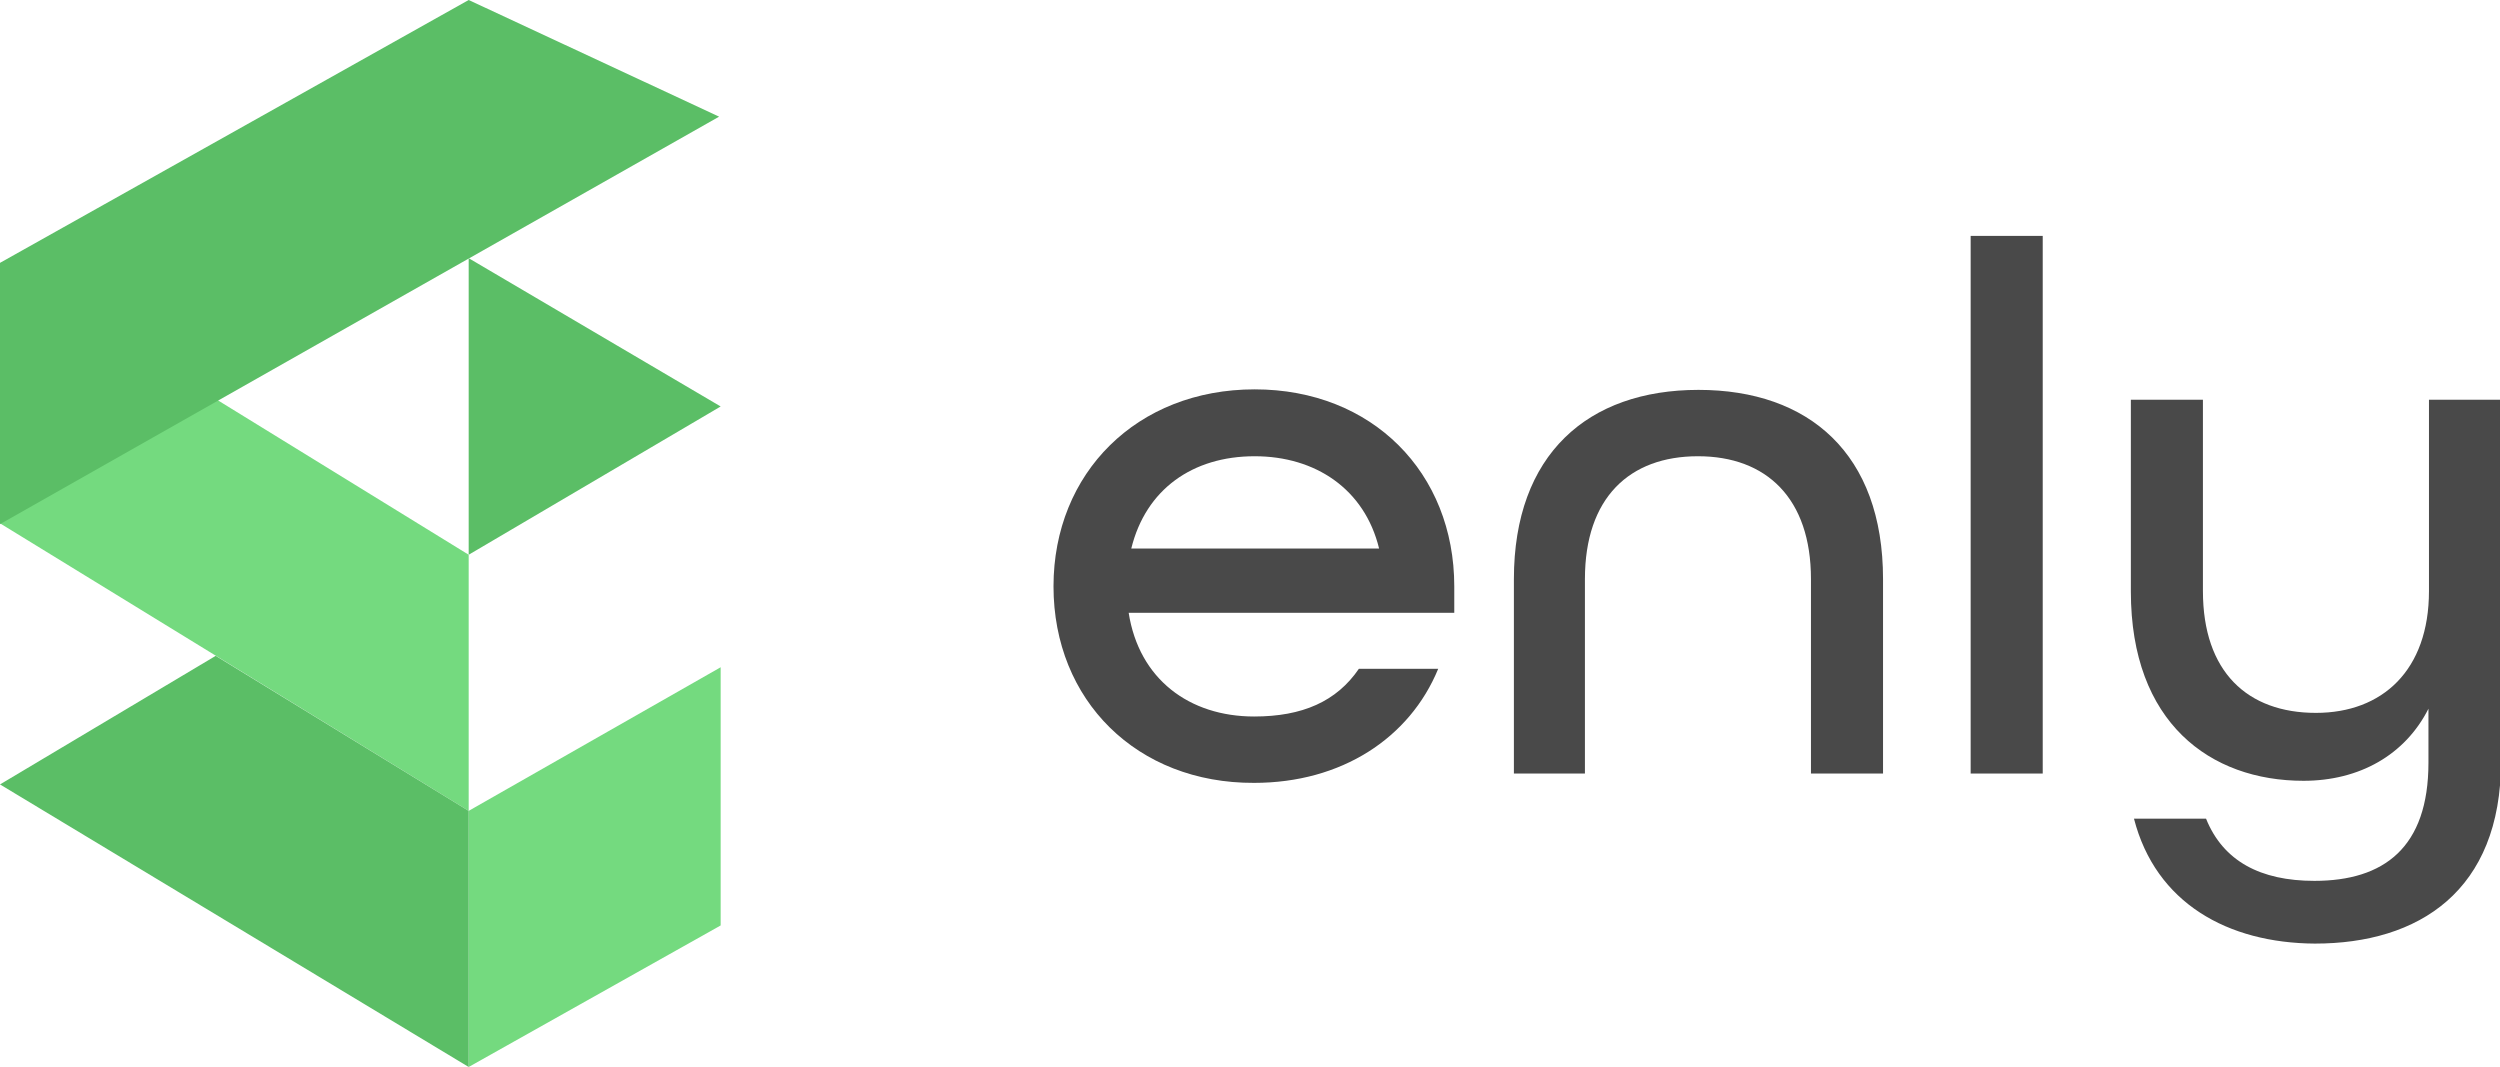
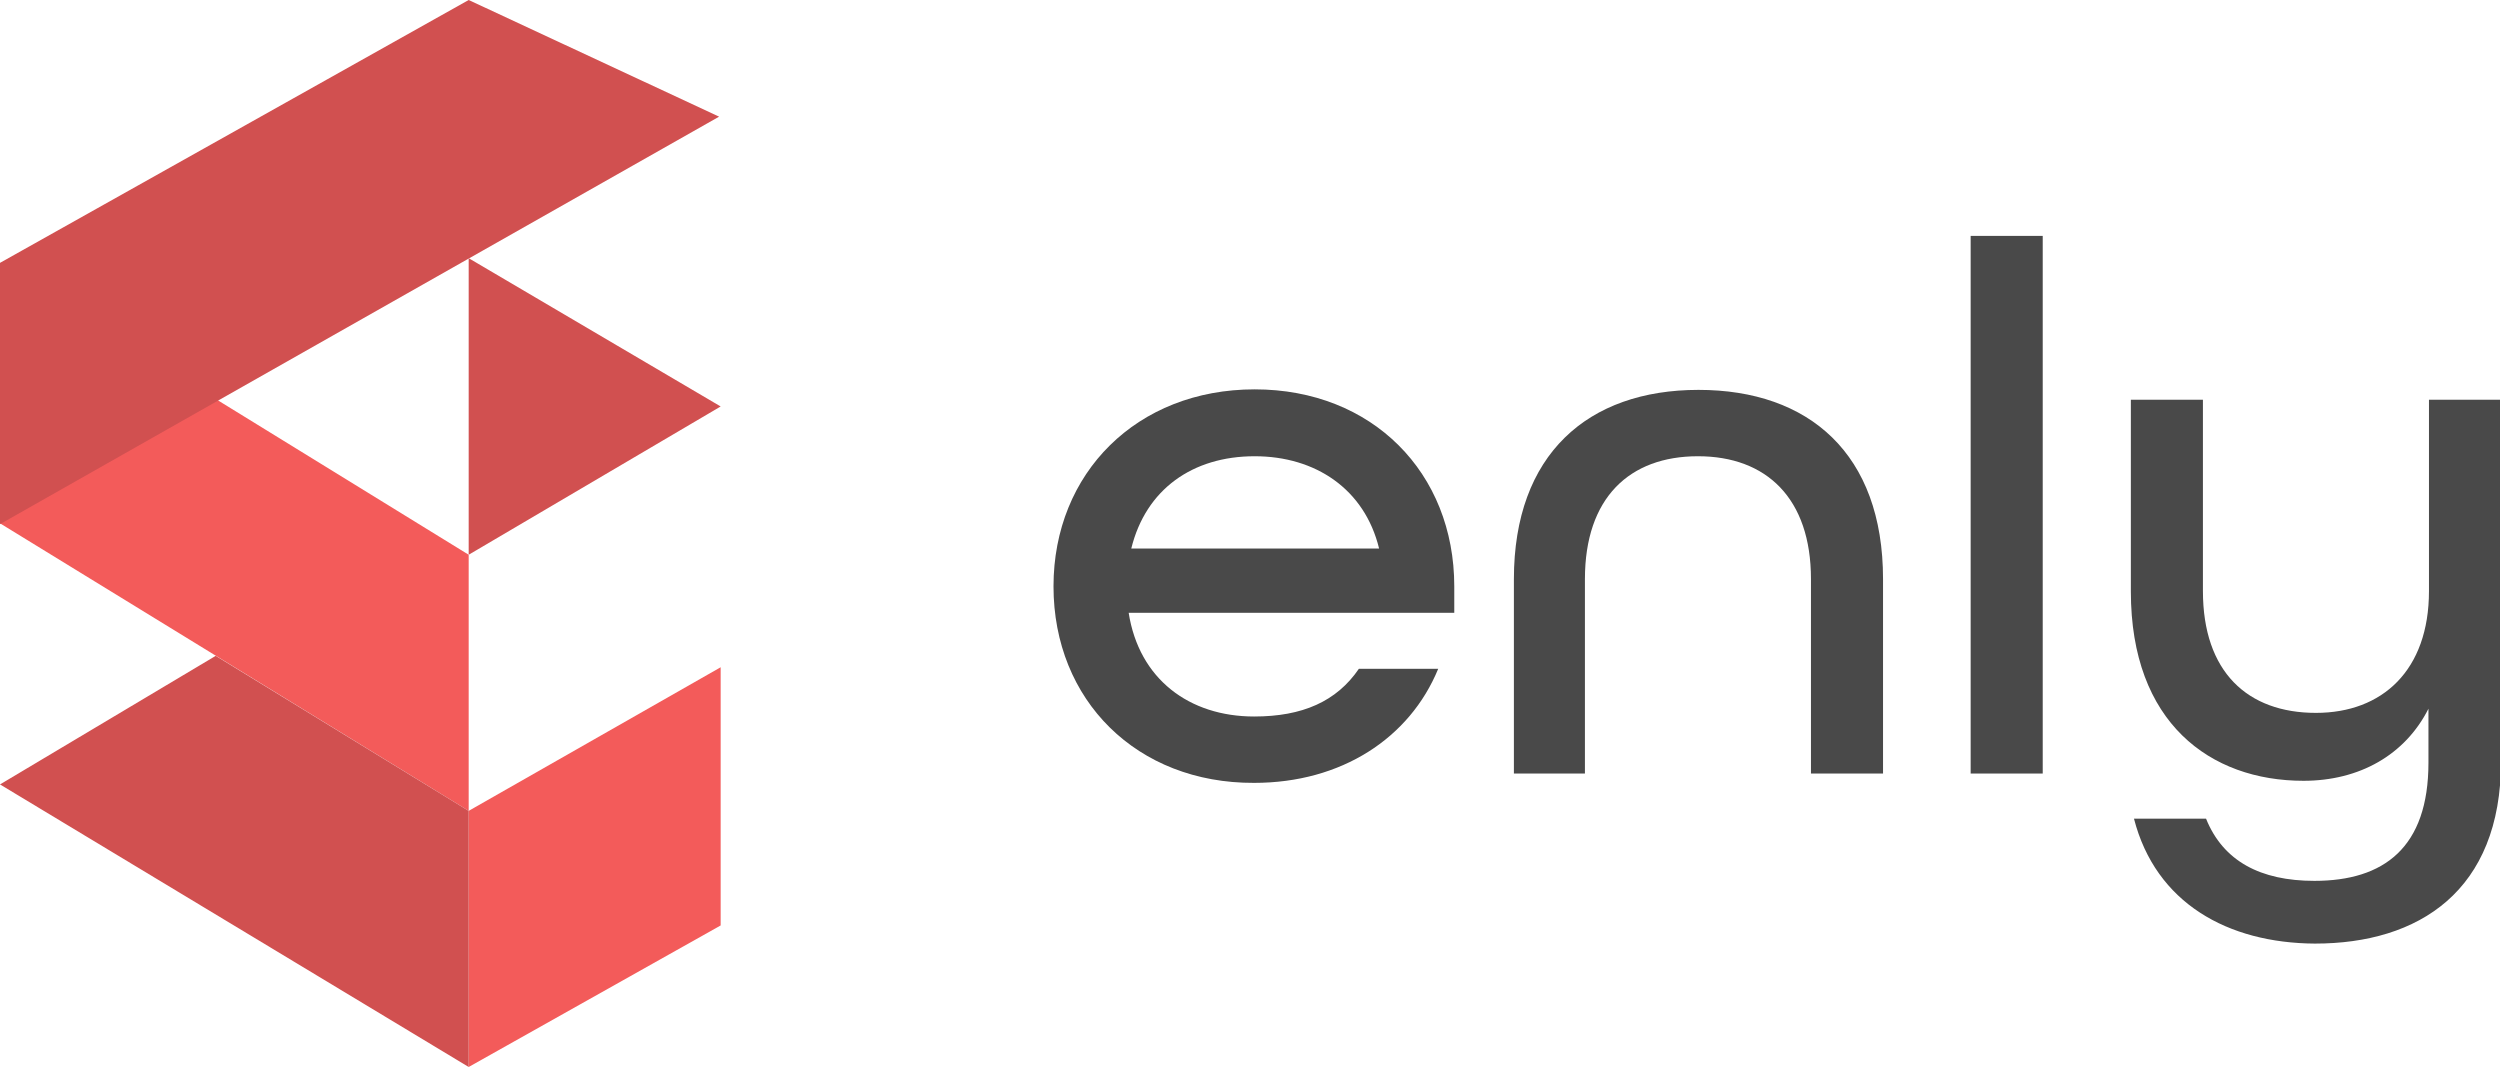
<svg xmlns="http://www.w3.org/2000/svg" version="1.1" id="Camada_1" x="0px" y="0px" viewBox="0 0 482.2 205.7" style="enable-background:new 0 0 482.2 205.7;" xml:space="preserve">
  <style type="text/css">
- 	.st0{fill-rule:evenodd;clip-rule:evenodd;fill:#74da7f;}
- 	.st1{fill-rule:evenodd;clip-rule:evenodd;fill:#5bbe66;}
+ 	.st0{fill-rule:evenodd;clip-rule:evenodd;fill:#F35B5A;}
+ 	.st1{fill-rule:evenodd;clip-rule:evenodd;fill:#D15050;}
	.st2{fill:#494949;}
</style>
  <path class="st0" d="M0.1,51.4L90.4,107v49.4L0.1,101V51.4z" />
  <path class="st1" d="M0,101.1l138.7-78.6L90.4,0L0,50.7V101.1z" />
  <path class="st0" d="M139,128.7l-48.6,27.7v49.4l48.6-27.3V128.7z" />
  <path class="st1" d="M41.6,126.5l48.8,29.9v49.4L0,151.3L41.6,126.5z" />
  <path class="st1" d="M90.4,49.8L139,78.4L90.4,107V49.8z" />
  <path class="st2" d="M203.2,113.1c0-21.9,16.1-38,38.8-38s38.5,16.1,38.5,38v5.1h-62.8c2,12.8,11.7,20,24.2,20  c9.3,0,15.9-2.9,20.2-9.2h15.3c-5.5,13.4-18.7,22-35.5,22C219.3,151.1,203.2,135.1,203.2,113.1z M266,105.8  C263.2,94.3,253.7,88,242,88c-12,0-21,6.4-23.8,17.8H266z" />
  <path class="st2" d="M292,111.7c0-24.1,14.3-36.5,35.6-36.5s35.6,12.3,35.6,36.5v37.5h-13.9v-37.5c0-15.6-8.6-23.7-21.8-23.7  s-21.8,8-21.8,23.7v37.5H292V111.7z" />
  <path class="st2" d="M380.2,45.5H394v103.7h-13.9V45.5z" />
  <path class="st2" d="M411.6,157.9h13.9c3.3,8.2,10.5,12,20.9,12c13.4,0,22-6.4,22-22.8v-10.4c-4.5,8.9-13.3,13.9-24.1,13.9  c-18,0-33.3-11.2-33.3-36.5V77.1h13.9V114c0,15.6,8.6,23.5,21.8,23.5c12.8,0,21.8-8.2,21.8-23.5V77.1h13.9v69.7  c0,25.1-15.9,35.2-35.9,35.2C429.7,181.9,415.8,174.2,411.6,157.9z" />
</svg>
